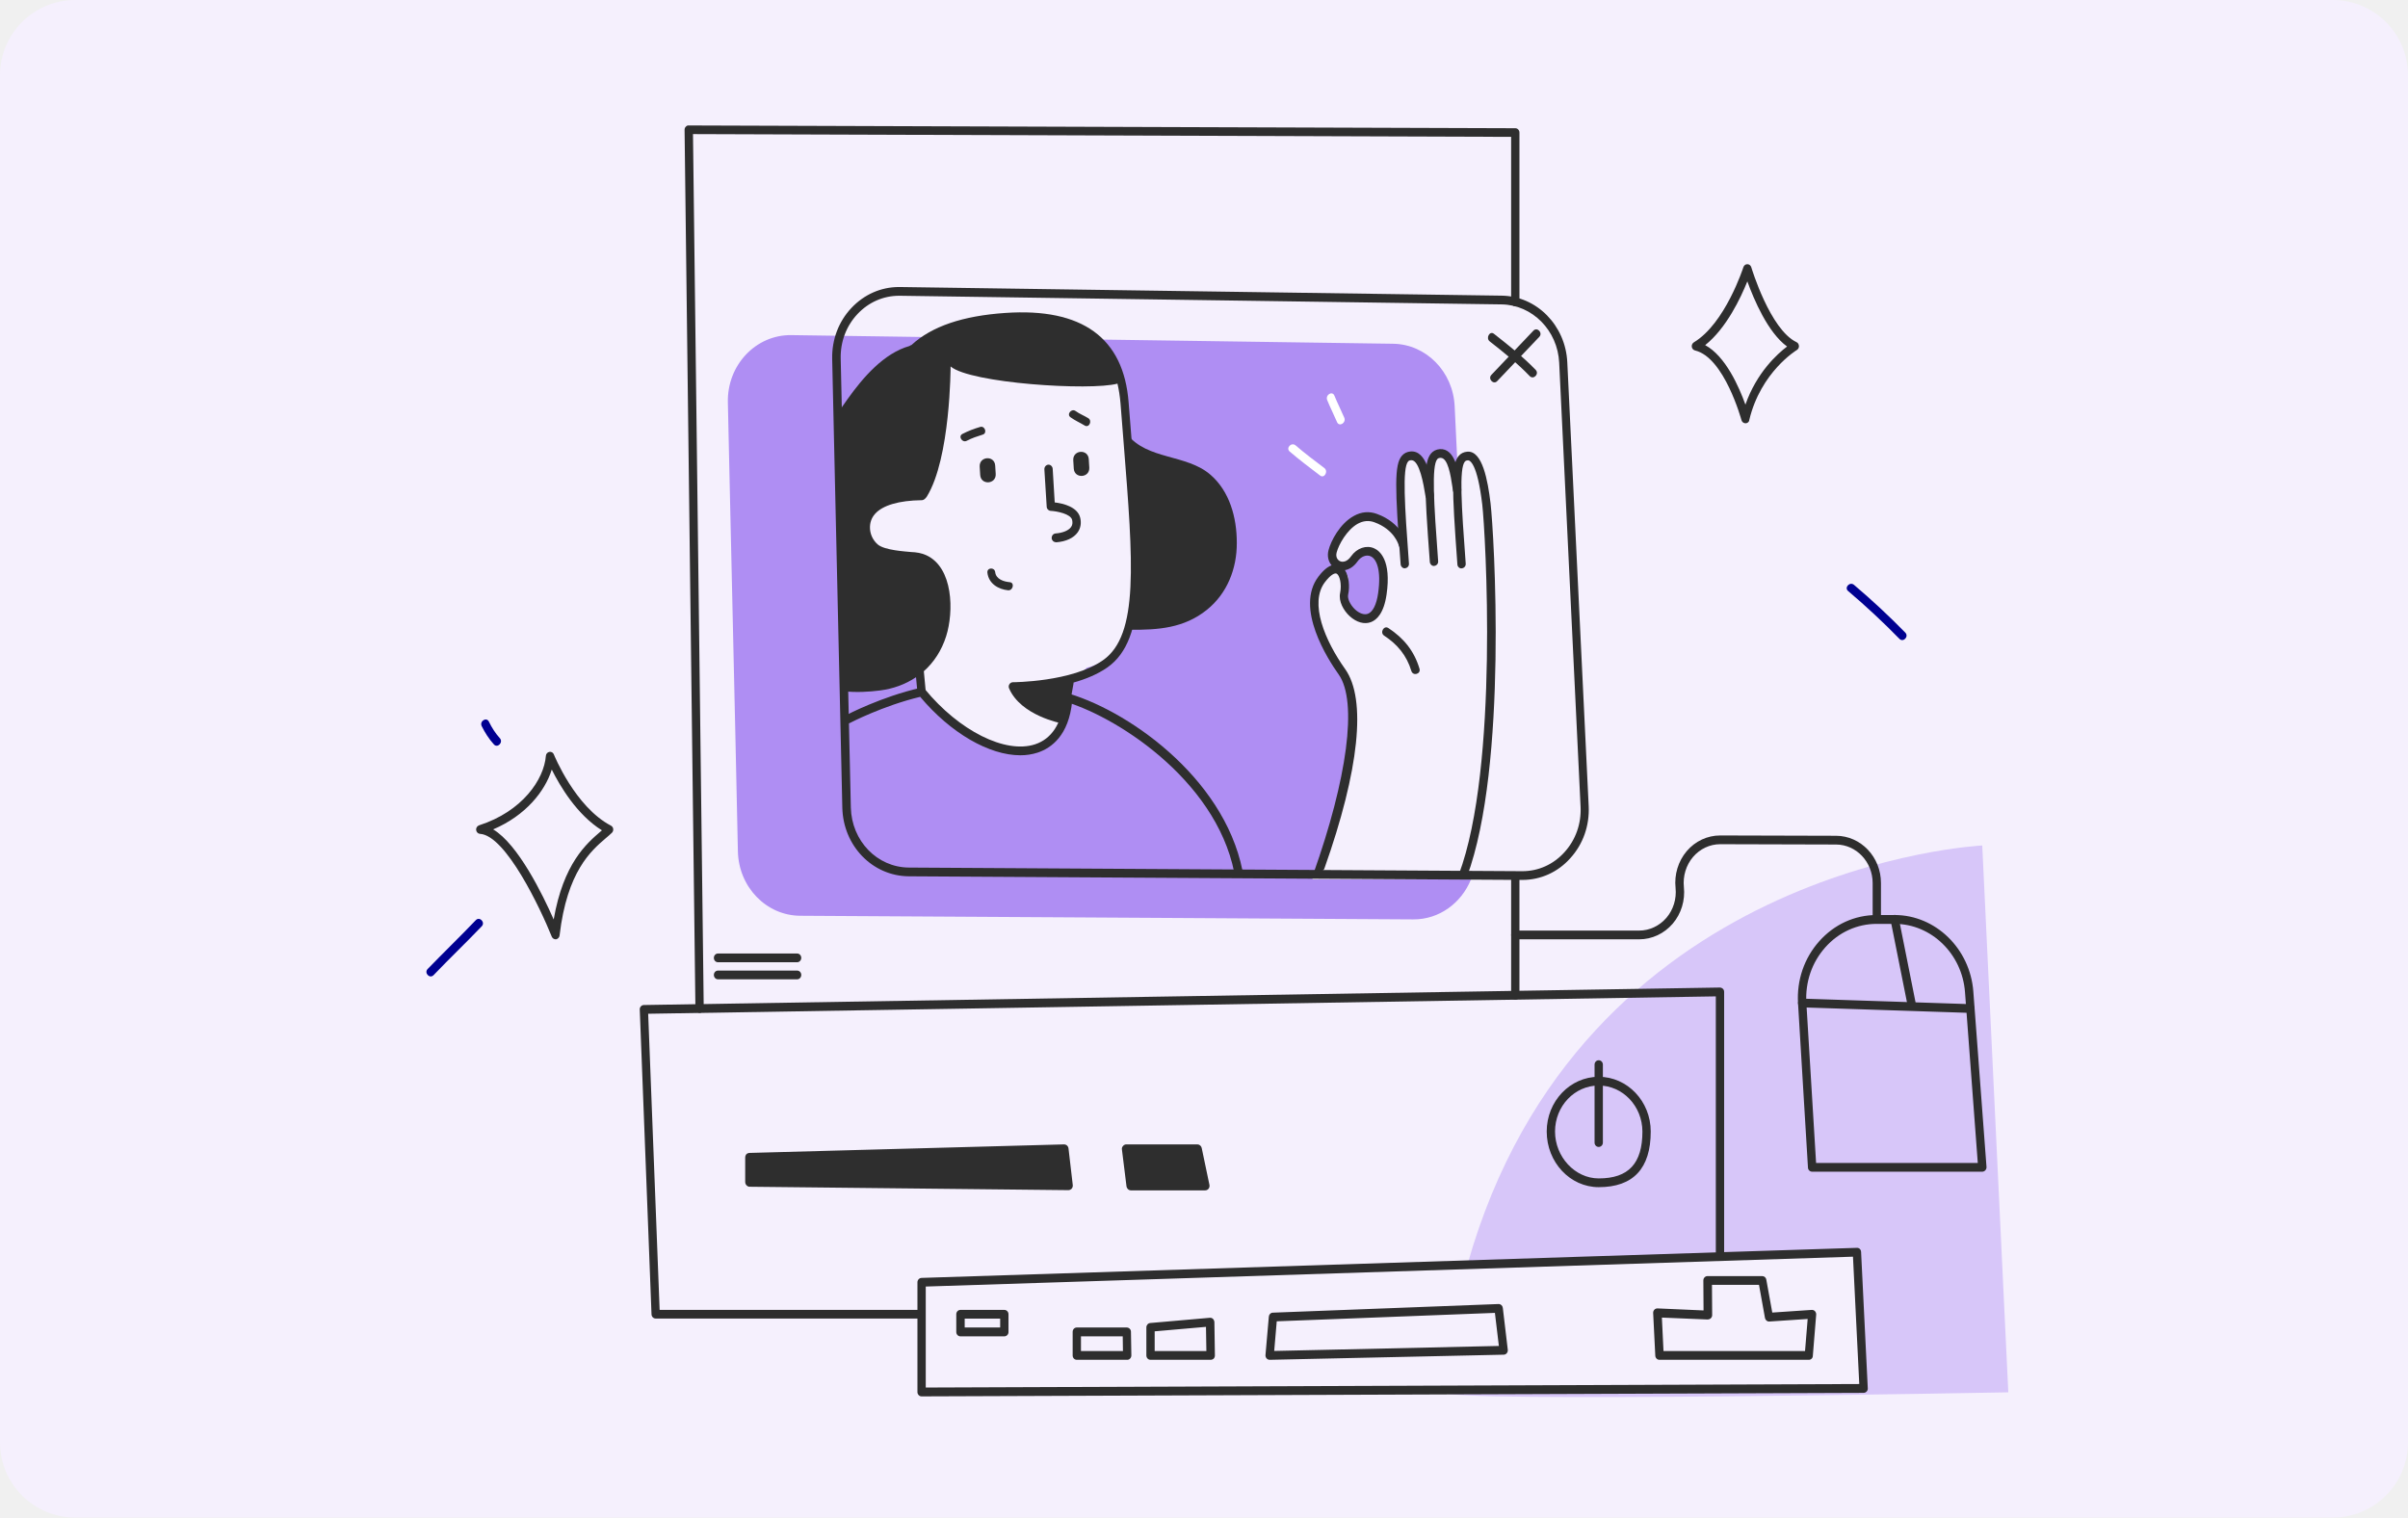
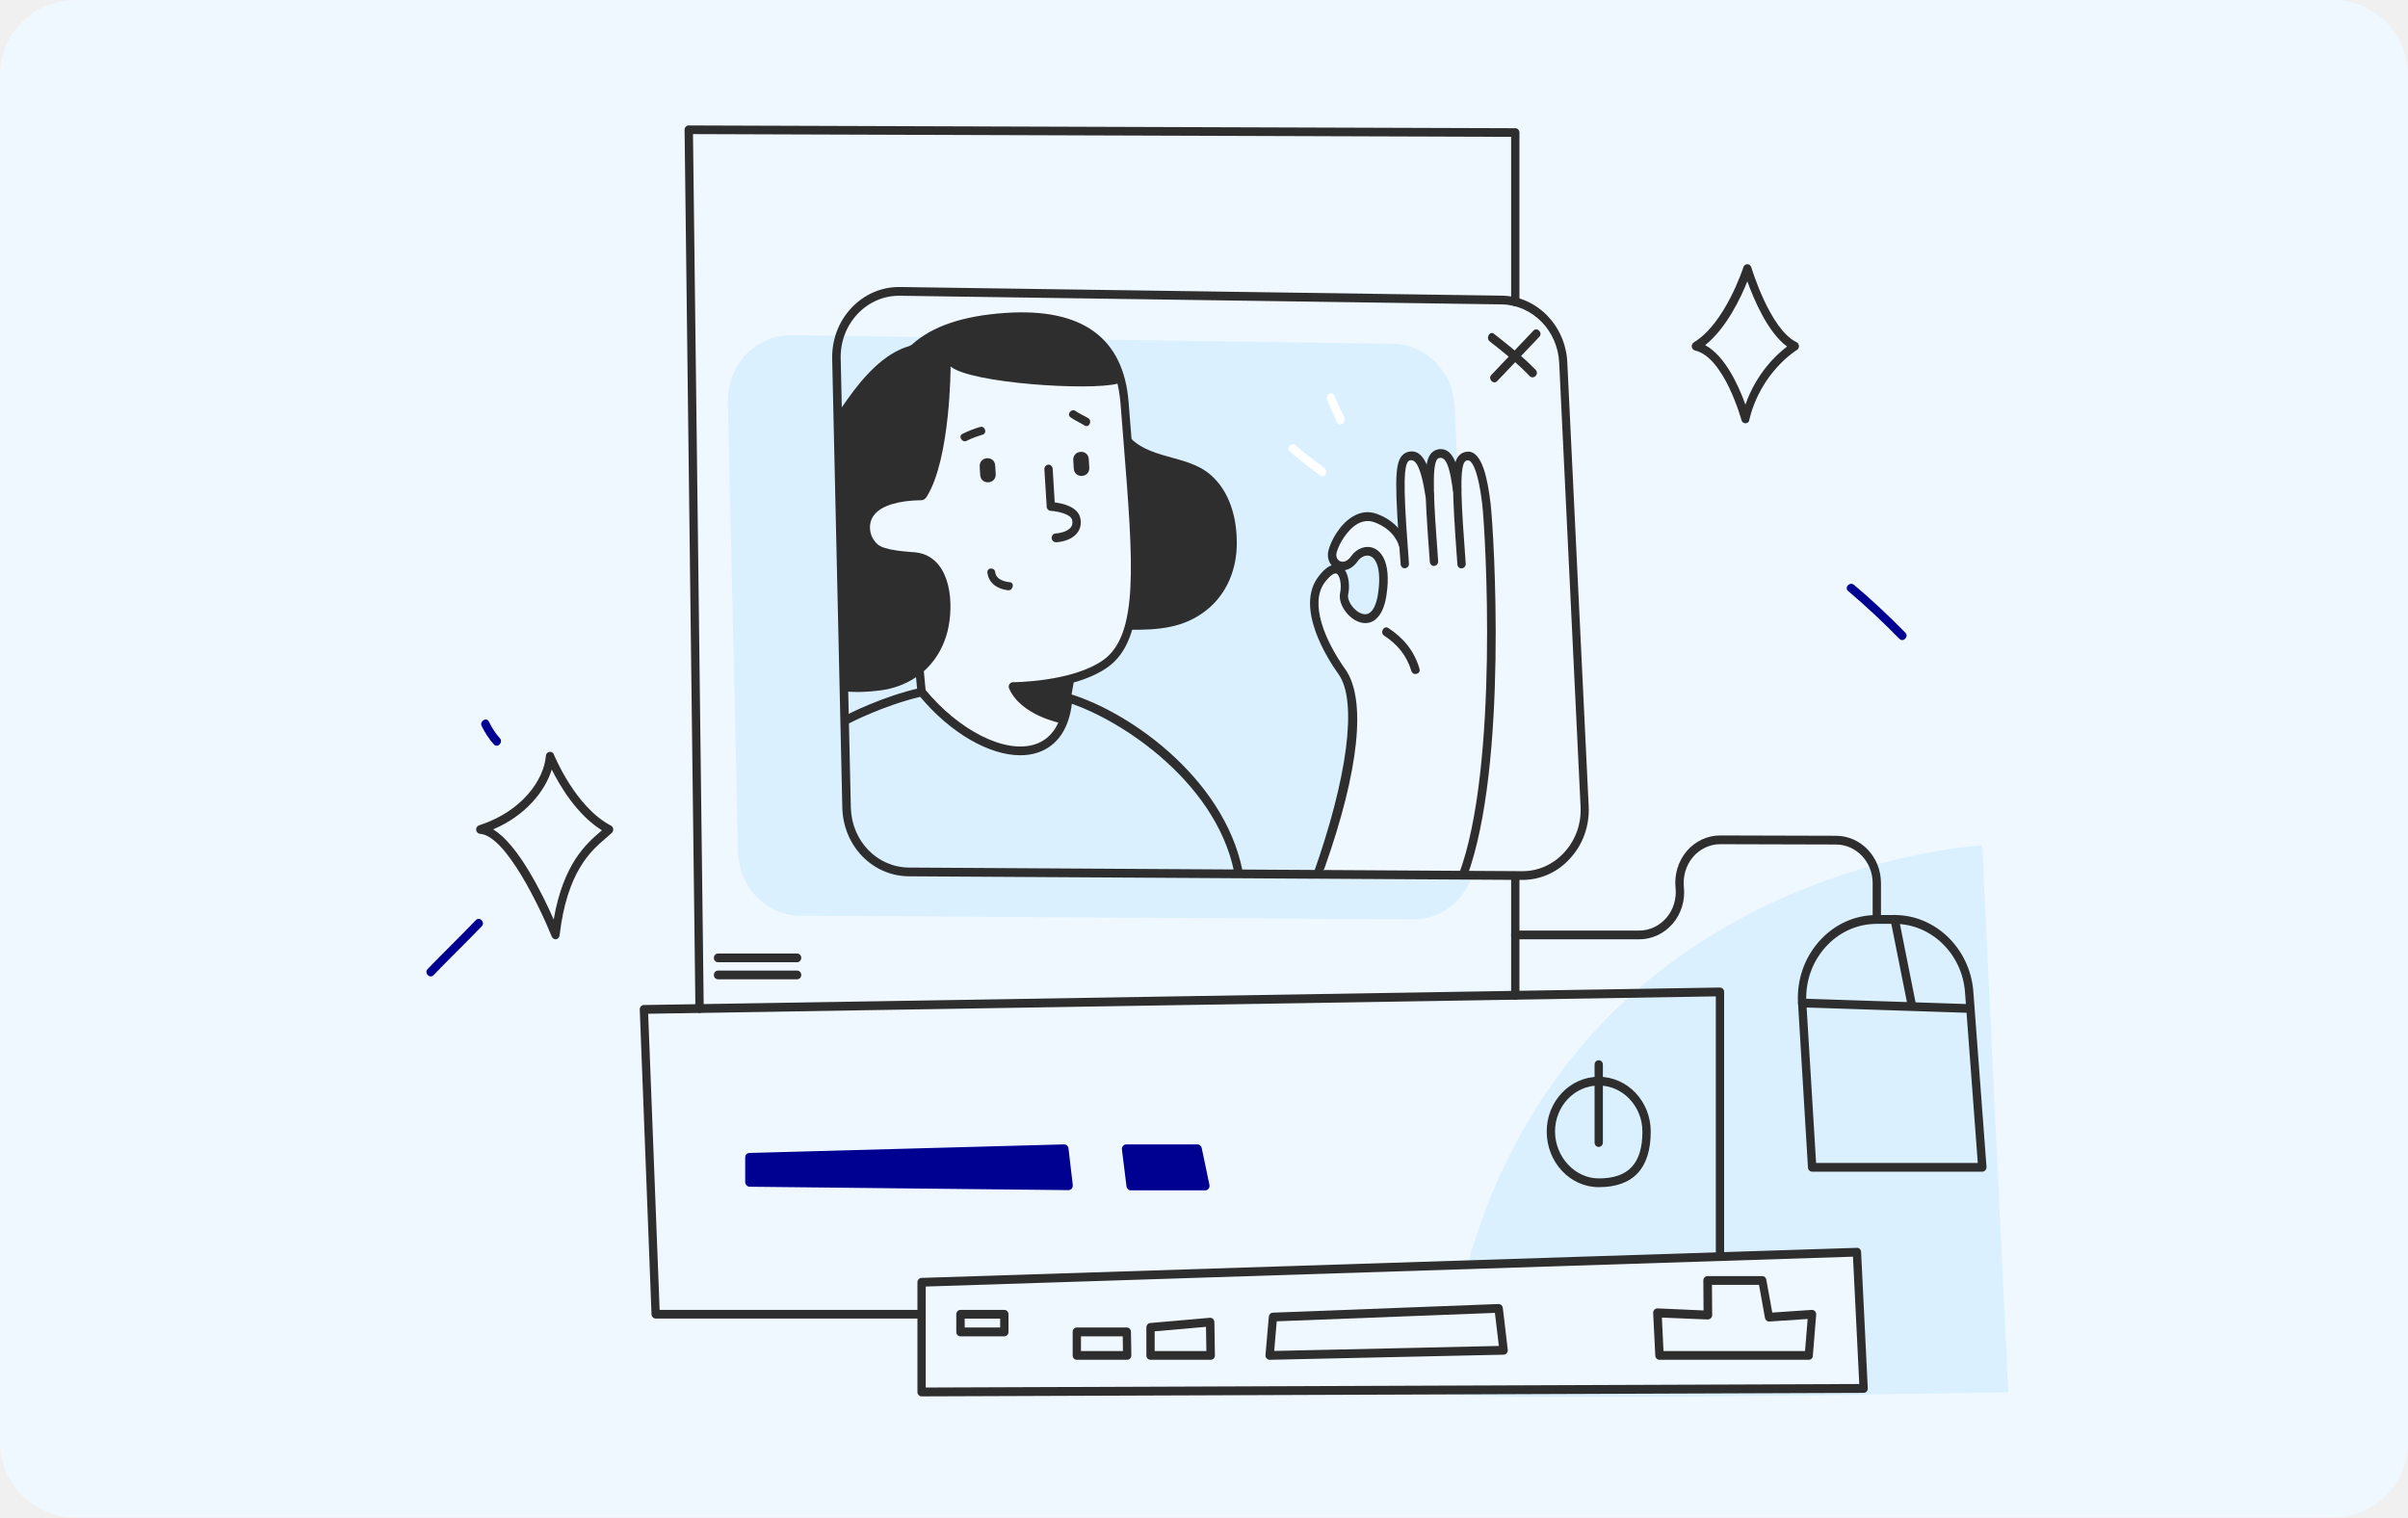
- <svg xmlns="http://www.w3.org/2000/svg" width="384" height="242" fill="none">
-   <rect width="384" height="242" fill="#F5F0FD" rx="12" />
-   <path fill="#D7C6F9" d="M320.261 222.033s-90.261 1.701-90.083 0a2.69 2.69 0 0 0 .032-.357l66.98-.255-1.067-21.733-62.113 1.99c17.961-63.805 82.096-66.849 82.096-66.849l4.155 87.204Z" />
-   <path fill="#AF8EF3" d="M209.275 140.236c2.683-6.292 4.785-13.094 5.771-19.879 1.569-10.714-1.713-14.829-2.603-16.173-1.39-2.091-2.15-3.775-2.134-6.292-.711-2.618-.388-5.067 2.167-6.785.97-.646 2.877.238 2.473 1.497-1.196 3.826 1.73 7.55 4.155 5.424 1.423-1.241 1.795-5.697 1.795-7.618-2.118-4.166-4.624-.782-6.386-.238-1.294.408-2.425-2.347-1.552-3.588 4.025-5.748 7.016-4.354 9.829-.834.388-1.394.146 1.344.34 1.633.032-4.064-.065-8.129-.097-12.193-.016-1.65 2.279-2.568 3.346-1.7 1.876 1.53 1.197 3.996 1.649 6.036.065-2.16.178-3.384.162-5.578-.016-2.227 3.525-1.411 3.541.817 0 .935.566.017.566.952l.194-.102-.518-10.833c-.258-5.526-4.559-9.897-9.829-9.965l-95.968-1.377c-5.658-.068-10.25 4.795-10.104 10.747l.194 8.775 1.002 44.249.404 18.57c.13 5.68 4.527 10.22 9.927 10.254l97.762.578c4.155.034 7.695-2.618 9.215-6.377h-25.301Zm-35.956-33.756c-1.552 1.378-2.958 2.925-3.605 4.966-.517 1.615-.21 3.367-1.132 4.88-1.73 2.857-4.785 3.385-7.744 2.959-7.34-1.054-14.178-5.356-14.097-13.774.016-2.364 1.115-6.003.404-8.333-.776-2.534-3.201-3.401-5.206-4.88-2.506-1.871-4.899-4.048-5.109-7.483-.242-3.894 2.07-5.136 4.656-7.125 6.241-4.779 6.386-11.802 8.148-19.098 0-.578.243-1.156.777-1.428 6.984-3.503 17.379-4.218 24.299-.425 5.723 3.146 5.108 11.02 5.545 17.21.598 8.655 4.252 29.895-6.936 32.531Z" />
-   <path fill="#2E2E2E" d="M278.355 67.503a.678.678 0 0 1-.646-.51c-.033-.102-2.733-10-7.405-11.104a.693.693 0 0 1-.517-.579.726.726 0 0 1 .323-.714c4.996-2.993 7.873-11.887 7.906-11.989.097-.289.339-.476.63-.476s.55.204.631.493c.032.102 2.991 9.931 7.21 11.938.227.102.372.34.388.612a.709.709 0 0 1-.339.646c-.065.035-5.756 3.504-7.583 11.156-.016.306-.291.527-.598.527Zm-6.434-12.465c3.249 1.752 5.4 6.65 6.418 9.49 1.778-5.085 5.044-8.061 6.645-9.269-3.088-2.245-5.319-7.567-6.338-10.39-1.051 2.619-3.33 7.465-6.725 10.17ZM88.603 149.793a.69.69 0 0 1-.614-.425c-1.795-4.472-7.324-16.138-11.43-16.393-.323-.017-.582-.272-.63-.612a.706.706 0 0 1 .468-.749c6.887-2.21 10.363-7.312 10.654-11.087a.69.69 0 0 1 .566-.629.64.64 0 0 1 .711.425c.033.085 3.395 8.366 9.102 11.342.194.103.34.307.356.528a.717.717 0 0 1-.21.612c-.291.272-.63.578-1.002.884-2.296 1.973-6.144 5.255-7.34 15.492a.706.706 0 0 1-.566.612h-.065Zm-9.959-17.532c3.977 2.38 7.874 10.339 9.652 14.369 1.552-8.945 5.222-12.091 7.47-14.029.08-.068.145-.136.226-.187-3.994-2.483-6.71-7.092-8.003-9.693-1.083 3.469-4.155 7.329-9.345 9.54Z" />
-   <path fill="#fff" d="M214.366 66.602c-.501-1.173-1.083-2.313-1.568-3.503-.34-.833-1.488-.12-1.148.714.485 1.19 1.067 2.33 1.568 3.503.356.816 1.504.102 1.148-.714Zm-3.185 8.027c-1.552-1.174-3.104-2.33-4.575-3.606-.663-.56-1.601.426-.938.987 1.568 1.343 3.217 2.585 4.85 3.826.679.527 1.358-.697.663-1.207Z" />
-   <path fill="#000091" d="M75.88 146.732c-2.522 2.636-5.141 5.17-7.68 7.789-.614.629.324 1.616.938.986 2.522-2.636 5.157-5.152 7.68-7.788.614-.629-.324-1.616-.938-.987Zm3.831-29.011c-.711-.782-1.277-1.667-1.746-2.636-.388-.799-1.536-.085-1.148.714.534 1.072 1.164 2.058 1.957 2.925.582.629 1.52-.357.937-1.003Zm224.124-16.836a118.079 118.079 0 0 0-8.18-7.618c-.663-.561-1.601.425-.938.986a117.918 117.918 0 0 1 8.18 7.619c.615.629 1.552-.357.938-.987Z" />
-   <path fill="#2E2E2E" d="M244.89 58.983c-2.053-2.125-4.349-3.945-6.645-5.747-.679-.545-1.358.68-.679 1.207 2.215 1.735 4.414 3.486 6.386 5.544.615.612 1.552-.374.938-1.004Z" />
-   <path fill="#2E2E2E" d="m244.534 52.725-6.709 7.058c-.598.629.339 1.632.937.986l6.71-7.057c.598-.63-.34-1.616-.938-.987Z" />
-   <path fill="#2E2E2E" d="M242.756 140.321h-.081l-97.762-.578c-5.788-.051-10.444-4.846-10.589-10.934l-1.617-71.577c-.065-3.061 1.018-5.952 3.072-8.129 2.02-2.142 4.704-3.333 7.582-3.333h.129l95.968 1.378c5.594.068 10.201 4.744 10.476 10.628l3.411 70.794c.146 3.095-.889 6.054-2.942 8.299-1.989 2.228-4.721 3.452-7.647 3.452Zm-99.379-93.156c-2.522 0-4.866 1.037-6.628 2.907-1.795 1.905-2.749 4.439-2.684 7.126l1.617 71.577c.129 5.322 4.187 9.54 9.263 9.574l97.762.578h.065c2.554 0 4.947-1.071 6.709-3.027 1.795-1.973 2.7-4.541 2.571-7.262l-3.411-70.794c-.243-5.153-4.285-9.234-9.183-9.302l-95.968-1.377h-.113Z" />
-   <path fill="#2E2E2E" d="M111.561 161.527c-.356 0-.663-.306-.663-.697l-1.73-140.126c0-.187.065-.374.194-.493.129-.136.275-.238.469-.204l131.81.442c.371 0 .662.306.662.697v27.005c0 .391-.291.697-.662.697-.372 0-.663-.306-.663-.697V21.826l-130.468-.442 1.714 139.429c0 .391-.291.714-.663.714Zm129.417-21.852v19.046c0 .392.291.698.662.698.372 0 .663-.306.663-.698v-19.114c-.436.017-.889.017-1.325.068Z" />
-   <path fill="#2E2E2E" d="M146.982 208.888h-41.791l-1.827-47.225 170.255-2.772v41.715a8.871 8.871 0 0 1 1.326-.323v-42.106a.672.672 0 0 0-.194-.493.74.74 0 0 0-.469-.204l-171.613 2.789a.623.623 0 0 0-.469.221.658.658 0 0 0-.178.51l1.875 48.602c.017.374.308.663.663.663h42.503c-.016-.119-.048-.238-.064-.34a2.508 2.508 0 0 1-.017-1.037Z" />
-   <path fill="#2E2E2E" d="m119.499 183.856 50.182-1.361c.243 0 .469.119.598.323a.778.778 0 0 1 .114.323l.679 5.833a.804.804 0 0 1-.13.528.724.724 0 0 1-.566.289l-50.845-.544a.512.512 0 0 1-.275-.069.757.757 0 0 1-.42-.68v-3.928c0-.153.048-.289.113-.408.097-.17.307-.289.55-.306Zm59.413-.544.728 5.866a.77.77 0 0 0 .162.375.67.67 0 0 0 .533.272h11.851c.226 0 .42-.102.549-.272a.743.743 0 0 0 .13-.613l-1.229-5.867a.734.734 0 0 0-.243-.408.668.668 0 0 0-.436-.17h-11.349a.649.649 0 0 0-.518.255.63.63 0 0 0-.178.562Zm76.034 6.003c-4.575 0-8.294-3.98-8.294-8.877 0-4.813 3.719-8.724 8.294-8.724 4.575 0 8.294 3.911 8.294 8.724 0 5.901-2.797 8.877-8.294 8.877Zm0-16.207c-3.848 0-6.968 3.282-6.968 7.33 0 4.047 3.185 7.482 6.968 7.482 4.753 0 6.968-2.381 6.968-7.482-.016-4.048-3.136-7.33-6.968-7.33Z" />
-   <path fill="#2E2E2E" d="M254.946 182.903c-.372 0-.663-.306-.663-.697v-12.431c0-.391.291-.697.663-.697.372 0 .663.306.663.697v12.431c0 .391-.307.697-.663.697ZM127.113 153.45h-12.61c-.372 0-.663-.306-.663-.698 0-.391.291-.697.663-.697h12.61c.372 0 .663.306.663.697 0 .375-.291.698-.663.698Zm0 2.721h-12.61c-.372 0-.663-.307-.663-.698 0-.391.291-.697.663-.697h12.61c.372 0 .663.306.663.697 0 .391-.291.698-.663.698Zm41.258-69.706a.683.683 0 0 1-.662-.647c-.017-.39.258-.714.614-.748 1.148-.085 2.069-.46 2.474-1.02.226-.306.274-.68.177-1.123-.21-.986-2.457-1.411-3.427-1.462a.68.68 0 0 1-.631-.646l-.371-5.97c-.017-.39.258-.714.614-.748.356-.034.679.273.711.647l.324 5.373c1.196.136 3.67.664 4.074 2.483.194.85.048 1.633-.404 2.279-.647.918-1.876 1.48-3.444 1.599-.016-.017-.032-.017-.049-.017Zm2.781-13.061.081 1.31c.097 1.683 2.587 1.513 2.474-.17l-.081-1.31c-.097-1.683-2.571-1.513-2.474.17Zm-14.923 1.021.081 1.309c.097 1.684 2.587 1.514 2.474-.17l-.081-1.31c-.097-1.683-2.571-1.513-2.474.17Zm.082-6.343c-.986.289-1.923.646-2.845 1.122-.711.374-.016 1.462.695 1.088.809-.425 1.682-.714 2.555-.986.759-.221.355-1.446-.405-1.224Zm17.234-1.395c-.663-.408-1.39-.68-2.021-1.14-.646-.475-1.471.51-.824.987.727.527 1.52.867 2.279 1.326.696.425 1.245-.748.566-1.173Zm-12.514 26.155c-.937-.085-2.198-.46-2.328-1.599-.097-.833-1.341-.748-1.244.085.21 1.769 1.762 2.653 3.314 2.806.792.051 1.051-1.224.258-1.292Zm36.441 46.85a.664.664 0 0 1-.646-.561c-3.024-15.05-19.433-25.27-27.533-27.396-.355-.102-.566-.476-.485-.85a.67.67 0 0 1 .809-.511c9.7 2.534 25.479 13.35 28.518 28.451a.697.697 0 0 1-.517.833c-.049.034-.097.034-.146.034Z" />
-   <path fill="#2E2E2E" d="M162.698 120.442c-4.931 0-11.075-3.503-15.957-9.319-5.95 1.428-11.139 4.132-11.204 4.166a.651.651 0 0 1-.889-.306c-.162-.34-.033-.765.291-.935.226-.119 5.61-2.942 11.899-4.371a.665.665 0 0 1 .646.221c5.465 6.649 12.853 10.357 17.59 8.792 2.619-.867 4.204-3.282 4.575-6.972a.679.679 0 0 1 .728-.629c.372.034.63.391.598.765-.55 5.425-3.298 7.431-5.497 8.163a8.832 8.832 0 0 1-2.78.425Z" />
-   <path fill="#2E2E2E" d="M180.481 70.496c-.162-2.023-.324-4.132-.502-6.326-.792-10.305-7.42-15.1-19.642-14.267-6.807.459-11.77 2.142-14.987 5.118a.589.589 0 0 0-.307.153c-4.107 1.157-7.421 5.017-9.895 8.486a38.504 38.504 0 0 0-1.568 2.33l1.002 44.248c1.957.204 3.961.102 5.788-.136 2.102-.272 4.042-.986 5.707-2.108l.227 2.431a.68.68 0 0 0 .662.63h.065c.372-.034.631-.374.598-.766l-.307-3.248c1.584-1.411 2.829-3.282 3.557-5.577 1.245-3.929 1.148-10.952-3.169-12.925-.776-.357-1.6-.476-2.441-.51-.76-.085-4.236-.255-5.319-1.224a3.615 3.615 0 0 1-1.213-2.483c-.048-.901.211-1.7.793-2.364 1.212-1.377 3.799-2.143 7.469-2.194.323 0 .598-.272.792-.56 3.799-6.123 3.799-20.765 3.799-20.765 3.153 2.687 22.294 3.912 26.611 2.738.226.97.388 2.024.485 3.146.162 2.194.34 4.303.501 6.326 1.52 19.08 2.458 30.61-3.298 34.641-4.931 3.469-14.259 3.503-14.356 3.503a.67.67 0 0 0-.566.323.696.696 0 0 0-.048.663c1.859 4.32 8.212 5.544 8.471 5.595.032 0 .081.017.113.017a.67.67 0 0 0 .647-.578l1.035-5.765c.016-.068.016-.136.016-.204 1.94-.544 3.848-1.326 5.4-2.415 6.402-4.506 5.448-16.325 3.88-35.933Z" />
-   <path fill="#2E2E2E" d="M193.043 75.717c-3.864-3.35-10.088-2.33-13.338-6.513.501 5.17 1.407 10.186 1.261 15.339.275 3.197.21 6.36-.517 9.37a145.974 145.974 0 0 1-.194 6.513c4.397.034 8.552-.238 12.206-3.18 3.201-2.568 4.801-6.53 4.769-10.713 0-4.014-1.148-8.18-4.187-10.816Zm17.525 63.227a.491.491 0 0 1-.226-.051c-.34-.136-1.019.782-.89.425 5.336-15.016 7.114-27.43 4.01-31.784-1.714-2.397-7-10.611-3.217-15.577.808-1.071 1.519-1.598 2.101-1.802-.533-.63-.727-1.514-.485-2.432.372-1.445 1.795-4.218 4.026-5.442 1.212-.68 2.457-.782 3.702-.323 3.88 1.412 4.705 4.49 4.737 4.626.097.374-.113.765-.469.85a.647.647 0 0 1-.808-.493c-.032-.102-.695-2.5-3.88-3.657-.889-.323-1.779-.238-2.652.238-1.729.97-3.023 3.3-3.362 4.575-.194.731.145 1.19.501 1.378.436.22 1.164.153 1.811-.783.921-1.292 2.425-1.802 3.653-1.258.873.374 2.797 1.87 1.989 7.397-.437 2.993-1.584 4.03-2.474 4.37-1.051.409-2.312.052-3.395-.935-.97-.884-1.81-2.363-1.536-3.69.291-1.411-.064-2.84-.549-3.095-.291-.153-.938.136-1.876 1.36-2.522 3.317.016 9.337 3.234 13.86 3.427 4.813 2.247 16.105-3.315 31.801a.693.693 0 0 1-.63.442Zm3.912-48.024c.631.97.793 2.585.502 3.928-.13.63.355 1.633 1.115 2.347.695.646 1.471.901 2.053.68.776-.306 1.358-1.462 1.617-3.265.534-3.724-.259-5.493-1.196-5.9-.663-.307-1.536.033-2.086.816-.614.867-1.326 1.275-2.005 1.394Z" />
-   <path fill="#2E2E2E" d="M224.019 90.63c-.34 0-.631-.271-.663-.645-.922-12.312-1.002-15.85.178-17.278.355-.425.824-.663 1.422-.714 2.587-.187 3.234 4.115 3.654 6.683l.033.187c.064.374-.178.748-.55.816-.356.068-.712-.187-.776-.578l-.033-.187c-.242-1.513-.905-5.527-2.198-5.527h-.049c-.307.017-.42.12-.501.221-.905 1.106-.55 6.888.146 16.258a.681.681 0 0 1-.615.748c0 .017-.016.017-.048.017Z" />
-   <path fill="#2E2E2E" d="M228.675 90.257c-.34 0-.631-.272-.663-.646-.921-12.313-1.002-15.85.178-17.278.356-.425.824-.663 1.423-.714 2.376-.136 2.958 3.384 3.314 5.73l.097.647c.065.374-.178.748-.55.816-.372.068-.711-.187-.776-.578l-.097-.663c-.258-1.718-.695-4.558-1.859-4.558h-.048c-.308.017-.421.12-.502.221-.905 1.106-.549 6.888.146 16.258a.681.681 0 0 1-.615.748c0 .017-.016.017-.048.017Z" />
-   <path fill="#2E2E2E" d="M233.121 90.63a.691.691 0 0 0 .614-.747c-.695-9.37-1.051-15.135-.146-16.258.081-.102.211-.204.502-.22h.016c.275 0 1.471.407 2.263 7.023.517 4.421 2.7 41.867-3.734 59.026a.738.738 0 0 0-.033.374h.065c.42-.034.841-.034 1.261 0 6.58-17.737 4.316-54.894 3.767-59.57-.437-3.623-1.294-8.401-3.686-8.231-.598.05-1.067.272-1.423.714-1.164 1.428-1.083 4.966-.178 17.278.016.357.356.68.712.612Zm-6.758 16.003c-.857-2.874-2.555-4.897-4.963-6.479-.728-.476-1.391.731-.679 1.207 2.101 1.378 3.589 3.13 4.349 5.646.274.851 1.552.476 1.293-.374ZM146.966 222.68a.629.629 0 0 1-.469-.205.696.696 0 0 1-.194-.493v-17.498c0-.375.291-.681.646-.698l149.157-4.795c.405-.017.663.289.679.663l1.067 21.733a.657.657 0 0 1-.177.51.658.658 0 0 1-.485.221l-150.224.562Zm.662-17.516v16.104l148.866-.561-1.002-20.305-147.864 4.762Z" />
-   <path fill="#2E2E2E" d="M202.468 216.847a.684.684 0 0 1-.485-.221.742.742 0 0 1-.178-.545l.534-6.122c.032-.357.307-.629.63-.629l35.988-1.377h.032c.34 0 .615.255.663.612l.792 6.683a.723.723 0 0 1-.161.544.643.643 0 0 1-.485.238l-37.33.817Zm1.132-6.139-.404 4.727 35.826-.799-.631-5.272-34.791 1.344Zm-43.441 2.397h-7c-.372 0-.663-.306-.663-.697v-2.823c0-.391.291-.697.663-.697h7c.372 0 .663.306.663.697v2.823a.673.673 0 0 1-.663.697Zm-6.321-1.411h5.658v-1.412h-5.658v1.412Zm134.605 5.153h-23.814c-.355 0-.646-.289-.662-.664l-.34-6.802a.713.713 0 0 1 .194-.527.676.676 0 0 1 .501-.204l7.34.323-.032-4.779c0-.187.064-.374.194-.493a.631.631 0 0 1 .469-.204h8.73c.323 0 .598.238.646.561l.954 5.255 6.289-.425a.654.654 0 0 1 .518.204c.129.153.21.34.194.544l-.534 6.564a.637.637 0 0 1-.647.647Zm-23.167-1.395h22.569l.421-5.119-6.112.409c-.323.034-.63-.221-.695-.562l-.954-5.288h-7.501l.032 4.812a.686.686 0 0 1-.21.51c-.129.136-.307.187-.485.205l-7.324-.307.259 5.34Zm-72.218 1.395h-9.587c-.371 0-.662-.306-.662-.698v-4.472c0-.357.258-.663.614-.697l9.506-.834a.651.651 0 0 1 .501.17c.13.137.211.307.227.511l.081 5.322a.744.744 0 0 1-.194.511.76.76 0 0 1-.486.187Zm-8.924-1.395h8.245l-.064-3.86-8.181.714v3.146Zm-4.381 1.395h-8.035c-.372 0-.663-.306-.663-.698v-3.758c0-.391.291-.697.663-.697h7.97a.68.68 0 0 1 .663.68l.064 3.758a.74.74 0 0 1-.194.511.606.606 0 0 1-.468.204Zm-7.373-1.395h6.694l-.033-2.347h-6.661v2.347Zm143.725-28.603h-27.128a.673.673 0 0 1-.663-.646l-1.584-26.206c-.226-3.69.986-7.211 3.379-9.897 2.409-2.704 5.658-4.184 9.183-4.184h2.845c6.515 0 12.028 5.357 12.546 12.193l2.101 27.974a.696.696 0 0 1-.177.528.652.652 0 0 1-.502.238Zm-26.497-1.395h25.786l-2.037-27.226c-.453-6.122-5.384-10.9-11.22-10.9h-2.845c-3.137 0-6.063 1.326-8.213 3.741-2.15 2.415-3.217 5.561-3.023 8.86l1.552 25.525Z" />
-   <path fill="#2E2E2E" d="m314.214 161.527-26.837-.884a.686.686 0 0 1-.647-.714.693.693 0 0 1 .679-.68l26.821.884c.372.017.663.34.647.714-.016.391-.307.68-.663.68Zm-52.818-11.734H241.64c-.371 0-.662-.306-.662-.697 0-.391.291-.697.662-.697h19.756c1.65 0 3.234-.748 4.349-2.041 1.1-1.292 1.633-3.027 1.455-4.761-.226-2.126.421-4.269 1.779-5.867 1.358-1.599 3.298-2.5 5.335-2.5h.016l18.479.051c3.945.017 7.146 3.384 7.146 7.534v5.152c0 .391-.291.697-.663.697-.372 0-.663-.306-.663-.697v-5.152c0-3.368-2.603-6.123-5.82-6.14l-18.479-.051h-.016c-1.649 0-3.233.749-4.333 2.041-1.099 1.293-1.633 3.044-1.455 4.779.227 2.125-.42 4.268-1.778 5.85-1.374 1.598-3.314 2.499-5.352 2.499Z" />
-   <path fill="#2E2E2E" d="M304.885 161.085a.664.664 0 0 1-.646-.561l-2.749-13.775a.71.71 0 0 1 .518-.833c.355-.085.711.17.792.544l2.748 13.775a.71.71 0 0 1-.517.833.478.478 0 0 1-.146.017Z" />
+ <svg xmlns="http://www.w3.org/2000/svg" width="384" height="242" viewBox="0 0 384 242" fill="none">
+   <rect y="-0" width="384" height="242" rx="12" fill="#F0F8FF" />
+   <path d="M320.261 222.033C320.261 222.033 230 223.733 230.178 222.033C230.194 221.914 230.21 221.795 230.21 221.676L297.19 221.421L296.123 199.687L234.01 201.677C251.971 137.872 316.106 134.828 316.106 134.828L320.261 222.033Z" fill="#DBF0FF" />
+   <path d="M209.275 140.236C211.958 133.944 214.06 127.141 215.046 120.356C216.615 109.643 213.333 105.527 212.443 104.184C211.053 102.092 210.293 100.409 210.309 97.892C209.598 95.273 209.921 92.824 212.476 91.107C213.446 90.46 215.353 91.345 214.949 92.603C213.753 96.429 216.679 100.154 219.104 98.028C220.527 96.787 220.899 92.331 220.899 90.409C218.781 86.243 216.275 89.627 214.513 90.171C213.219 90.579 212.088 87.825 212.961 86.583C216.986 80.835 219.977 82.23 222.79 85.75C223.178 84.355 222.936 87.093 223.13 87.382C223.162 83.318 223.065 79.254 223.033 75.189C223.017 73.54 225.312 72.621 226.379 73.489C228.255 75.019 227.576 77.485 228.028 79.526C228.093 77.366 228.206 76.142 228.19 73.948C228.174 71.72 231.715 72.537 231.731 74.764C231.731 75.7 232.297 74.781 232.297 75.716C232.361 75.683 232.426 75.648 232.491 75.615L231.973 64.782C231.715 59.255 227.414 54.885 222.144 54.817L126.176 53.439C120.518 53.371 115.926 58.235 116.072 64.187L116.266 72.962L117.268 117.21L117.672 135.78C117.802 141.46 122.199 146.001 127.599 146.035L225.361 146.613C229.516 146.647 233.056 143.994 234.576 140.236H209.275ZM173.319 106.48C171.767 107.857 170.361 109.405 169.714 111.445C169.197 113.061 169.504 114.812 168.582 116.326C166.852 119.183 163.797 119.71 160.838 119.285C153.498 118.231 146.66 113.928 146.741 105.51C146.757 103.147 147.856 99.507 147.145 97.178C146.369 94.644 143.944 93.776 141.939 92.297C139.433 90.426 137.04 88.25 136.83 84.814C136.588 80.92 138.9 79.679 141.486 77.689C147.727 72.911 147.872 65.887 149.634 58.592C149.634 58.014 149.877 57.435 150.411 57.163C157.395 53.66 167.79 52.946 174.71 56.738C180.433 59.884 179.818 67.758 180.255 73.948C180.853 82.604 184.507 103.844 173.319 106.48Z" fill="#DBF0FF" />
+   <path d="M278.355 67.503C278.064 67.503 277.789 67.299 277.709 66.993C277.676 66.891 274.976 56.993 270.304 55.888C270.029 55.82 269.835 55.599 269.787 55.31C269.738 55.021 269.884 54.749 270.11 54.596C275.106 51.603 277.983 42.709 278.016 42.607C278.113 42.318 278.355 42.13 278.646 42.13C278.937 42.13 279.196 42.334 279.277 42.624C279.309 42.726 282.268 52.555 286.487 54.562C286.714 54.664 286.859 54.902 286.875 55.174C286.891 55.429 286.762 55.684 286.536 55.82C286.471 55.854 280.78 59.323 278.953 66.976C278.937 67.282 278.662 67.503 278.355 67.503ZM271.921 55.038C275.17 56.789 277.321 61.687 278.339 64.527C280.117 59.442 283.383 56.466 284.984 55.259C281.896 53.014 279.665 47.691 278.646 44.868C277.595 47.487 275.316 52.334 271.921 55.038Z" fill="#2E2E2E" />
+   <path d="M88.603 149.793C88.345 149.793 88.102 149.623 87.989 149.368C86.194 144.895 80.665 133.229 76.559 132.974C76.236 132.957 75.977 132.702 75.928 132.362C75.896 132.022 76.09 131.716 76.397 131.614C83.284 129.403 86.76 124.302 87.051 120.526C87.084 120.203 87.31 119.948 87.617 119.897C87.924 119.846 88.215 120.016 88.328 120.322C88.361 120.407 91.724 128.689 97.43 131.665C97.624 131.767 97.77 131.971 97.786 132.192C97.819 132.413 97.738 132.651 97.576 132.804C97.285 133.076 96.945 133.383 96.574 133.689C94.278 135.661 90.43 138.943 89.234 149.181C89.201 149.487 88.959 149.742 88.668 149.793C88.668 149.793 88.636 149.793 88.603 149.793ZM78.644 132.26C82.621 134.641 86.518 142.6 88.296 146.63C89.848 137.685 93.518 134.539 95.765 132.6C95.846 132.532 95.911 132.464 95.992 132.413C91.998 129.93 89.282 125.322 87.989 122.72C86.906 126.189 83.834 130.049 78.644 132.26Z" fill="#2E2E2E" />
+   <path d="M214.366 66.602C213.865 65.428 213.283 64.289 212.798 63.098C212.458 62.265 211.31 62.979 211.65 63.813C212.135 65.003 212.717 66.142 213.218 67.316C213.574 68.132 214.722 67.418 214.366 66.602Z" fill="white" />
+   <path d="M211.181 74.628C209.629 73.455 208.077 72.298 206.606 71.023C205.943 70.462 205.005 71.448 205.668 72.009C207.236 73.353 208.885 74.594 210.518 75.835C211.197 76.363 211.876 75.138 211.181 74.628Z" fill="white" />
+   <path d="M75.88 146.732C73.358 149.368 70.739 151.902 68.2 154.521C67.586 155.15 68.524 156.136 69.138 155.507C71.66 152.871 74.295 150.354 76.817 147.718C77.432 147.089 76.494 146.103 75.88 146.732Z" fill="#000091" />
+   <path d="M79.711 117.72C79 116.938 78.434 116.054 77.965 115.085C77.577 114.285 76.429 114.999 76.817 115.799C77.351 116.87 77.981 117.856 78.773 118.724C79.356 119.353 80.293 118.367 79.711 117.72Z" fill="#000091" />
+   <path d="M303.835 100.885C301.216 98.215 298.5 95.664 295.655 93.266C294.992 92.705 294.054 93.691 294.717 94.253C297.562 96.65 300.278 99.201 302.897 101.871C303.512 102.5 304.449 101.514 303.835 100.885Z" fill="#000091" />
+   <path d="M244.89 58.983C242.837 56.857 240.541 55.038 238.245 53.235C237.566 52.691 236.887 53.915 237.566 54.443C239.781 56.177 241.98 57.929 243.952 59.986C244.567 60.599 245.504 59.612 244.89 58.983Z" fill="#2E2E2E" />
+   <path d="M244.534 52.725C242.303 55.072 240.056 57.435 237.825 59.782C237.227 60.411 238.164 61.415 238.762 60.769L245.472 53.711C246.07 53.082 245.132 52.096 244.534 52.725Z" fill="#2E2E2E" />
+   <path d="M242.756 140.321C242.723 140.321 242.707 140.321 242.675 140.321L144.913 139.743C139.125 139.692 134.469 134.896 134.324 128.808L132.707 57.231C132.642 54.17 133.725 51.279 135.779 49.103C137.799 46.96 140.483 45.77 143.361 45.77H143.49L239.458 47.147C245.052 47.215 249.659 51.892 249.934 57.776L253.345 128.57C253.491 131.665 252.456 134.624 250.403 136.869C248.414 139.096 245.682 140.321 242.756 140.321ZM143.377 47.164C140.855 47.164 138.511 48.202 136.749 50.072C134.954 51.977 134 54.511 134.065 57.197L135.682 128.774C135.811 134.097 139.869 138.314 144.945 138.348L242.707 138.926H242.772C245.326 138.926 247.719 137.855 249.481 135.899C251.276 133.927 252.181 131.359 252.052 128.638L248.641 57.844C248.398 52.691 244.356 48.61 239.458 48.542L143.49 47.164C143.458 47.164 143.409 47.164 143.377 47.164Z" fill="#2E2E2E" />
+   <path d="M111.561 161.527C111.205 161.527 110.898 161.221 110.898 160.83L109.168 20.703C109.168 20.516 109.233 20.329 109.362 20.21C109.491 20.074 109.637 19.972 109.831 20.006L241.641 20.448C242.012 20.448 242.303 20.754 242.303 21.145V48.15C242.303 48.541 242.012 48.848 241.641 48.848C241.269 48.848 240.978 48.541 240.978 48.15V21.826L110.51 21.384L112.224 160.813C112.224 161.204 111.933 161.527 111.561 161.527Z" fill="#2E2E2E" />
+   <path d="M240.978 139.675V158.721C240.978 159.112 241.269 159.418 241.64 159.418C242.012 159.418 242.303 159.112 242.303 158.721V139.607C241.867 139.624 241.414 139.624 240.978 139.675Z" fill="#2E2E2E" />
+   <path d="M146.982 208.888H105.191L103.364 161.663L273.619 158.891V200.606C274.055 200.47 274.492 200.351 274.945 200.283V158.177C274.945 157.99 274.88 157.803 274.751 157.684C274.621 157.548 274.443 157.497 274.282 157.48L102.669 160.268C102.491 160.268 102.313 160.353 102.2 160.49C102.07 160.626 102.006 160.813 102.022 161L103.897 209.602C103.914 209.976 104.205 210.265 104.56 210.265H147.063C147.047 210.146 147.015 210.027 146.999 209.925C146.918 209.568 146.918 209.211 146.982 208.888Z" fill="#2E2E2E" />
+   <path d="M119.499 183.855L169.681 182.495C169.924 182.495 170.15 182.614 170.279 182.818C170.344 182.92 170.376 183.022 170.393 183.141L171.072 188.974C171.088 189.178 171.039 189.365 170.942 189.501C170.813 189.671 170.603 189.79 170.376 189.79L119.531 189.246C119.434 189.246 119.337 189.229 119.256 189.178C119.014 189.059 118.836 188.804 118.836 188.498V184.569C118.836 184.416 118.884 184.28 118.949 184.161C119.046 183.991 119.256 183.872 119.499 183.855Z" fill="#000091" />
+   <path d="M178.912 183.311L179.64 189.178C179.656 189.314 179.721 189.45 179.802 189.552C179.931 189.722 180.125 189.824 180.335 189.824H192.186C192.412 189.824 192.606 189.722 192.735 189.552C192.865 189.382 192.913 189.161 192.865 188.94L191.636 183.073C191.604 182.903 191.507 182.767 191.393 182.665C191.28 182.563 191.119 182.495 190.957 182.495H179.608C179.397 182.495 179.203 182.597 179.09 182.75C178.945 182.886 178.88 183.09 178.912 183.311Z" fill="#000091" />
+   <path d="M254.946 189.314C250.371 189.314 246.652 185.335 246.652 180.437C246.652 175.624 250.371 171.713 254.946 171.713C259.521 171.713 263.24 175.624 263.24 180.437C263.24 186.338 260.443 189.314 254.946 189.314ZM254.946 173.108C251.098 173.108 247.978 176.39 247.978 180.437C247.978 184.484 251.163 187.92 254.946 187.92C259.699 187.92 261.914 185.539 261.914 180.437C261.898 176.39 258.778 173.108 254.946 173.108Z" fill="#2E2E2E" />
+   <path d="M254.946 182.903C254.574 182.903 254.283 182.597 254.283 182.206V169.775C254.283 169.383 254.574 169.077 254.946 169.077C255.318 169.077 255.609 169.383 255.609 169.775V182.206C255.609 182.597 255.302 182.903 254.946 182.903Z" fill="#2E2E2E" />
+   <path d="M127.113 153.449H114.503C114.131 153.449 113.84 153.143 113.84 152.752C113.84 152.361 114.131 152.055 114.503 152.055H127.113C127.485 152.055 127.776 152.361 127.776 152.752C127.776 153.126 127.485 153.449 127.113 153.449Z" fill="#2E2E2E" />
+   <path d="M127.113 156.17H114.503C114.131 156.17 113.84 155.864 113.84 155.473C113.84 155.082 114.131 154.776 114.503 154.776H127.113C127.485 154.776 127.776 155.082 127.776 155.473C127.776 155.864 127.485 156.17 127.113 156.17Z" fill="#2E2E2E" />
+   <path d="M168.371 86.464C168.032 86.464 167.725 86.175 167.709 85.818C167.692 85.427 167.967 85.104 168.323 85.07C169.471 84.985 170.392 84.61 170.797 84.049C171.023 83.743 171.071 83.369 170.974 82.927C170.764 81.941 168.517 81.515 167.547 81.464C167.207 81.447 166.933 81.158 166.916 80.818L166.545 74.849C166.528 74.458 166.803 74.135 167.159 74.101C167.515 74.067 167.838 74.373 167.87 74.747L168.194 80.121C169.39 80.257 171.864 80.784 172.268 82.604C172.462 83.454 172.316 84.236 171.864 84.882C171.217 85.801 169.988 86.362 168.42 86.481C168.404 86.464 168.388 86.464 168.371 86.464Z" fill="#2E2E2E" />
+   <path d="M171.152 73.404L171.233 74.713C171.33 76.397 173.82 76.227 173.707 74.543L173.626 73.234C173.529 71.55 171.055 71.72 171.152 73.404Z" fill="#2E2E2E" />
+   <path d="M156.229 74.424L156.31 75.734C156.407 77.417 158.897 77.247 158.784 75.564L158.703 74.254C158.606 72.57 156.132 72.74 156.229 74.424Z" fill="#2E2E2E" />
+   <path d="M156.311 68.081C155.325 68.37 154.388 68.727 153.466 69.203C152.755 69.577 153.45 70.666 154.161 70.292C154.97 69.867 155.843 69.577 156.716 69.305C157.475 69.084 157.071 67.86 156.311 68.081Z" fill="#2E2E2E" />
+   <path d="M173.545 66.686C172.882 66.278 172.155 66.006 171.524 65.547C170.878 65.071 170.053 66.057 170.7 66.534C171.427 67.061 172.22 67.401 172.979 67.86C173.675 68.285 174.224 67.112 173.545 66.686Z" fill="#2E2E2E" />
+   <path d="M161.031 92.841C160.094 92.756 158.833 92.382 158.703 91.243C158.606 90.409 157.362 90.494 157.459 91.328C157.669 93.096 159.221 93.981 160.773 94.134C161.565 94.185 161.824 92.909 161.031 92.841Z" fill="#2E2E2E" />
+   <path d="M197.472 139.692C197.165 139.692 196.89 139.471 196.826 139.13C193.802 124.081 177.393 113.86 169.293 111.734C168.938 111.632 168.727 111.258 168.808 110.884C168.889 110.51 169.261 110.289 169.617 110.374C179.317 112.908 195.096 123.723 198.135 138.824C198.216 139.199 197.99 139.573 197.618 139.658C197.569 139.692 197.521 139.692 197.472 139.692Z" fill="#2E2E2E" />
+   <path d="M162.698 120.441C157.767 120.441 151.623 116.938 146.741 111.122C140.791 112.551 135.602 115.255 135.537 115.289C135.214 115.459 134.809 115.323 134.648 114.983C134.486 114.642 134.615 114.217 134.939 114.047C135.165 113.928 140.549 111.105 146.838 109.677C147.08 109.626 147.323 109.711 147.484 109.898C152.949 116.547 160.337 120.254 165.074 118.69C167.693 117.822 169.278 115.408 169.649 111.717C169.682 111.326 170.021 111.054 170.377 111.088C170.749 111.122 171.007 111.479 170.975 111.853C170.425 117.278 167.677 119.285 165.478 120.016C164.605 120.305 163.668 120.441 162.698 120.441Z" fill="#2E2E2E" />
+   <path d="M180.481 70.496C180.319 68.472 180.157 66.363 179.979 64.17C179.187 53.864 172.559 49.069 160.337 49.902C153.53 50.361 148.567 52.045 145.35 55.021C145.237 55.038 145.14 55.089 145.043 55.174C140.936 56.33 137.622 60.19 135.148 63.66C134.599 64.408 134.081 65.19 133.58 65.989L134.582 110.238C136.539 110.442 138.543 110.34 140.37 110.102C142.472 109.83 144.412 109.116 146.077 107.993L146.304 110.425C146.336 110.782 146.627 111.054 146.966 111.054H147.031C147.403 111.02 147.662 110.68 147.629 110.289L147.322 107.041C148.906 105.629 150.151 103.759 150.879 101.463C152.124 97.535 152.027 90.511 147.71 88.539C146.934 88.182 146.11 88.063 145.269 88.028C144.509 87.944 141.033 87.773 139.95 86.804C138.98 85.937 138.77 84.882 138.737 84.321C138.689 83.42 138.948 82.621 139.53 81.957C140.742 80.58 143.329 79.815 146.999 79.764C147.322 79.764 147.597 79.492 147.791 79.203C151.59 73.081 151.59 58.439 151.59 58.439C154.743 61.126 173.884 62.35 178.201 61.177C178.427 62.146 178.589 63.2 178.686 64.323C178.848 66.516 179.026 68.625 179.187 70.649C180.707 89.729 181.645 101.259 175.889 105.289C170.958 108.758 161.63 108.792 161.533 108.792C161.307 108.792 161.096 108.911 160.967 109.116C160.838 109.32 160.822 109.575 160.919 109.779C162.778 114.098 169.131 115.323 169.39 115.374C169.422 115.374 169.471 115.391 169.503 115.391C169.81 115.391 170.101 115.153 170.15 114.812L171.185 109.047C171.201 108.979 171.201 108.911 171.201 108.843C173.141 108.299 175.049 107.517 176.601 106.429C183.003 101.922 182.049 90.103 180.481 70.496Z" fill="#2E2E2E" />
+   <path d="M193.043 75.716C189.179 72.366 182.955 73.387 179.705 69.203C180.206 74.373 181.112 79.39 180.966 84.542C181.241 87.74 181.176 90.903 180.449 93.912C180.433 96.089 180.368 98.249 180.255 100.426C184.652 100.46 188.807 100.188 192.461 97.246C195.662 94.678 197.262 90.716 197.23 86.532C197.23 82.519 196.082 78.352 193.043 75.716Z" fill="#2E2E2E" />
+   <path d="M210.568 138.943C210.487 138.943 210.406 138.926 210.342 138.892C210.002 138.756 209.323 139.675 209.452 139.317C214.788 124.302 216.566 111.887 213.462 107.534C211.748 105.136 206.462 96.922 210.245 91.957C211.053 90.885 211.764 90.358 212.346 90.154C211.813 89.525 211.619 88.641 211.861 87.722C212.233 86.277 213.656 83.505 215.887 82.281C217.099 81.6 218.344 81.498 219.589 81.957C223.469 83.369 224.294 86.447 224.326 86.583C224.423 86.957 224.213 87.348 223.857 87.433C223.502 87.535 223.13 87.314 223.049 86.94C223.017 86.838 222.354 84.44 219.169 83.284C218.28 82.961 217.39 83.046 216.517 83.522C214.788 84.491 213.494 86.821 213.155 88.097C212.961 88.828 213.3 89.287 213.656 89.474C214.092 89.695 214.82 89.627 215.467 88.692C216.388 87.399 217.892 86.889 219.12 87.433C219.993 87.808 221.917 89.304 221.109 94.831C220.672 97.824 219.525 98.861 218.635 99.201C217.584 99.609 216.323 99.252 215.24 98.266C214.27 97.382 213.43 95.902 213.704 94.576C213.995 93.164 213.64 91.736 213.155 91.481C212.864 91.328 212.217 91.617 211.279 92.841C208.757 96.157 211.295 102.177 214.513 106.701C217.94 111.513 216.76 122.805 211.198 138.501C211.101 138.756 210.843 138.943 210.568 138.943ZM214.48 90.919C215.111 91.889 215.273 93.504 214.982 94.848C214.852 95.477 215.337 96.48 216.097 97.195C216.792 97.841 217.568 98.096 218.15 97.875C218.926 97.569 219.508 96.412 219.767 94.61C220.301 90.885 219.508 89.117 218.571 88.709C217.908 88.403 217.035 88.743 216.485 89.525C215.871 90.392 215.159 90.8 214.48 90.919Z" fill="#2E2E2E" />
+   <path d="M224.019 90.63C223.679 90.63 223.388 90.358 223.356 89.984C222.434 77.672 222.354 74.135 223.534 72.707C223.889 72.281 224.358 72.043 224.956 71.992C227.543 71.805 228.19 76.108 228.61 78.675L228.643 78.863C228.707 79.237 228.465 79.611 228.093 79.679C227.737 79.747 227.381 79.492 227.317 79.101L227.284 78.914C227.042 77.4 226.379 73.387 225.086 73.387C225.07 73.387 225.053 73.387 225.037 73.387C224.73 73.404 224.617 73.506 224.536 73.608C223.631 74.713 223.986 80.495 224.682 89.865C224.714 90.256 224.439 90.579 224.067 90.613C224.067 90.63 224.051 90.63 224.019 90.63Z" fill="#2E2E2E" />
+   <path d="M228.675 90.256C228.335 90.256 228.044 89.984 228.012 89.61C227.091 77.298 227.01 73.761 228.19 72.332C228.546 71.907 229.014 71.669 229.613 71.618C231.989 71.482 232.571 75.002 232.927 77.349L233.024 77.995C233.089 78.369 232.846 78.743 232.474 78.811C232.102 78.879 231.763 78.624 231.698 78.233L231.601 77.57C231.343 75.853 230.906 73.013 229.742 73.013C229.726 73.013 229.71 73.013 229.694 73.013C229.386 73.03 229.273 73.132 229.192 73.234C228.287 74.339 228.643 80.121 229.338 89.491C229.37 89.882 229.095 90.205 228.723 90.239C228.723 90.256 228.707 90.256 228.675 90.256Z" fill="#2E2E2E" />
+   <path d="M233.121 90.63C233.492 90.597 233.767 90.256 233.735 89.882C233.04 80.512 232.684 74.747 233.589 73.625C233.67 73.523 233.8 73.421 234.091 73.404H234.107C234.382 73.404 235.578 73.812 236.37 80.427C236.887 84.849 239.07 122.295 232.636 139.454C232.587 139.573 232.587 139.709 232.603 139.828H232.668C233.088 139.794 233.509 139.794 233.929 139.828C240.509 122.091 238.245 84.934 237.696 80.257C237.259 76.635 236.402 71.856 234.01 72.026C233.412 72.077 232.943 72.298 232.587 72.741C231.423 74.169 231.504 77.706 232.409 90.018C232.425 90.375 232.765 90.698 233.121 90.63Z" fill="#2E2E2E" />
+   <path d="M226.363 106.633C225.506 103.759 223.808 101.735 221.4 100.154C220.672 99.677 220.009 100.885 220.721 101.361C222.822 102.738 224.31 104.49 225.07 107.007C225.344 107.857 226.622 107.483 226.363 106.633Z" fill="#2E2E2E" />
+   <path d="M146.966 222.679C146.788 222.679 146.626 222.611 146.497 222.475C146.367 222.339 146.303 222.169 146.303 221.982V204.483C146.303 204.109 146.594 203.803 146.949 203.786L296.106 198.99C296.511 198.973 296.769 199.279 296.785 199.653L297.852 221.387C297.869 221.574 297.804 221.761 297.675 221.897C297.545 222.033 297.384 222.118 297.19 222.118L146.966 222.679ZM147.628 205.163V221.268L296.494 220.706L295.492 200.402L147.628 205.163Z" fill="#2E2E2E" />
+   <path d="M202.468 216.846C202.29 216.846 202.112 216.761 201.983 216.625C201.854 216.472 201.789 216.285 201.805 216.081L202.339 209.959C202.371 209.602 202.646 209.33 202.969 209.33L238.957 207.952H238.989C239.329 207.952 239.604 208.207 239.652 208.564L240.444 215.248C240.461 215.452 240.412 215.639 240.283 215.792C240.153 215.945 239.976 216.03 239.798 216.03L202.468 216.846ZM203.6 210.707L203.196 215.435L239.022 214.635L238.391 209.364L203.6 210.707Z" fill="#2E2E2E" />
+   <path d="M160.159 213.105H153.159C152.787 213.105 152.496 212.799 152.496 212.408V209.585C152.496 209.194 152.787 208.888 153.159 208.888H160.159C160.531 208.888 160.822 209.194 160.822 209.585V212.408C160.838 212.782 160.531 213.105 160.159 213.105ZM153.838 211.693H159.496V210.282H153.838V211.693Z" fill="#2E2E2E" />
+   <path d="M288.443 216.846H264.629C264.274 216.846 263.983 216.557 263.967 216.183L263.627 209.381C263.611 209.194 263.692 208.99 263.821 208.854C263.95 208.717 264.128 208.649 264.322 208.649L271.662 208.973L271.63 204.194C271.63 204.007 271.694 203.82 271.824 203.701C271.953 203.565 272.115 203.497 272.293 203.497H281.023C281.346 203.497 281.621 203.735 281.669 204.058L282.623 209.313L288.912 208.888C289.106 208.871 289.3 208.956 289.43 209.092C289.559 209.245 289.64 209.432 289.624 209.636L289.09 216.2C289.09 216.574 288.799 216.846 288.443 216.846ZM265.276 215.452H287.845L288.266 210.333L282.154 210.741C281.831 210.775 281.524 210.52 281.459 210.18L280.505 204.891H273.004L273.036 209.704C273.036 209.891 272.972 210.078 272.826 210.214C272.697 210.35 272.519 210.401 272.341 210.418L265.017 210.112L265.276 215.452Z" fill="#2E2E2E" />
+   <path d="M193.058 216.846H183.471C183.1 216.846 182.809 216.54 182.809 216.149V211.676C182.809 211.319 183.067 211.013 183.423 210.979L192.929 210.146C193.123 210.129 193.301 210.197 193.43 210.316C193.56 210.452 193.641 210.622 193.657 210.826L193.738 216.149C193.738 216.336 193.673 216.523 193.544 216.659C193.398 216.778 193.236 216.846 193.058 216.846ZM184.134 215.452H192.379L192.315 211.591L184.134 212.306V215.452Z" fill="#2E2E2E" />
+   <path d="M179.753 216.846H171.718C171.346 216.846 171.055 216.54 171.055 216.149V212.391C171.055 212 171.346 211.693 171.718 211.693H179.688C180.044 211.693 180.351 212 180.351 212.374L180.415 216.132C180.415 216.319 180.351 216.506 180.221 216.642C180.108 216.778 179.93 216.846 179.753 216.846ZM172.38 215.452H179.074L179.041 213.105H172.38V215.452Z" fill="#2E2E2E" />
+   <path d="M316.105 186.848H288.977C288.622 186.848 288.33 186.559 288.314 186.202L286.73 159.996C286.504 156.306 287.716 152.786 290.109 150.099C292.518 147.395 295.767 145.916 299.292 145.916H302.137C308.652 145.916 314.165 151.272 314.683 158.109L316.784 186.083C316.801 186.27 316.736 186.474 316.607 186.61C316.477 186.763 316.299 186.848 316.105 186.848ZM289.608 185.454H315.394L313.357 158.228C312.904 152.106 307.973 147.327 302.137 147.327H299.292C296.155 147.327 293.229 148.654 291.079 151.068C288.929 153.483 287.862 156.629 288.056 159.928L289.608 185.454Z" fill="#2E2E2E" />
+   <path d="M314.214 161.527L287.377 160.643C287.005 160.626 286.714 160.302 286.73 159.928C286.746 159.537 287.037 159.265 287.409 159.248L314.23 160.132C314.602 160.149 314.893 160.473 314.877 160.847C314.861 161.238 314.57 161.527 314.214 161.527Z" fill="#2E2E2E" />
+   <path d="M261.396 149.793H241.64C241.269 149.793 240.978 149.487 240.978 149.096C240.978 148.705 241.269 148.399 241.64 148.399H261.396C263.046 148.399 264.63 147.65 265.745 146.358C266.845 145.065 267.378 143.331 267.2 141.596C266.974 139.471 267.621 137.328 268.979 135.729C270.337 134.131 272.277 133.229 274.314 133.229H274.33L292.809 133.281C296.754 133.298 299.955 136.665 299.955 140.814V145.967C299.955 146.358 299.664 146.664 299.292 146.664C298.92 146.664 298.629 146.358 298.629 145.967V140.814C298.629 137.447 296.026 134.692 292.809 134.675L274.33 134.624H274.314C272.665 134.624 271.081 135.372 269.981 136.665C268.882 137.957 268.348 139.709 268.526 141.443C268.753 143.569 268.106 145.712 266.748 147.293C265.374 148.892 263.434 149.793 261.396 149.793Z" fill="#2E2E2E" />
+   <path d="M304.885 161.085C304.578 161.085 304.303 160.864 304.239 160.524L301.49 146.749C301.409 146.375 301.652 146.001 302.008 145.916C302.363 145.831 302.719 146.086 302.8 146.46L305.548 160.234C305.629 160.609 305.386 160.983 305.031 161.068C304.966 161.085 304.934 161.085 304.885 161.085Z" fill="#2E2E2E" />
</svg>
